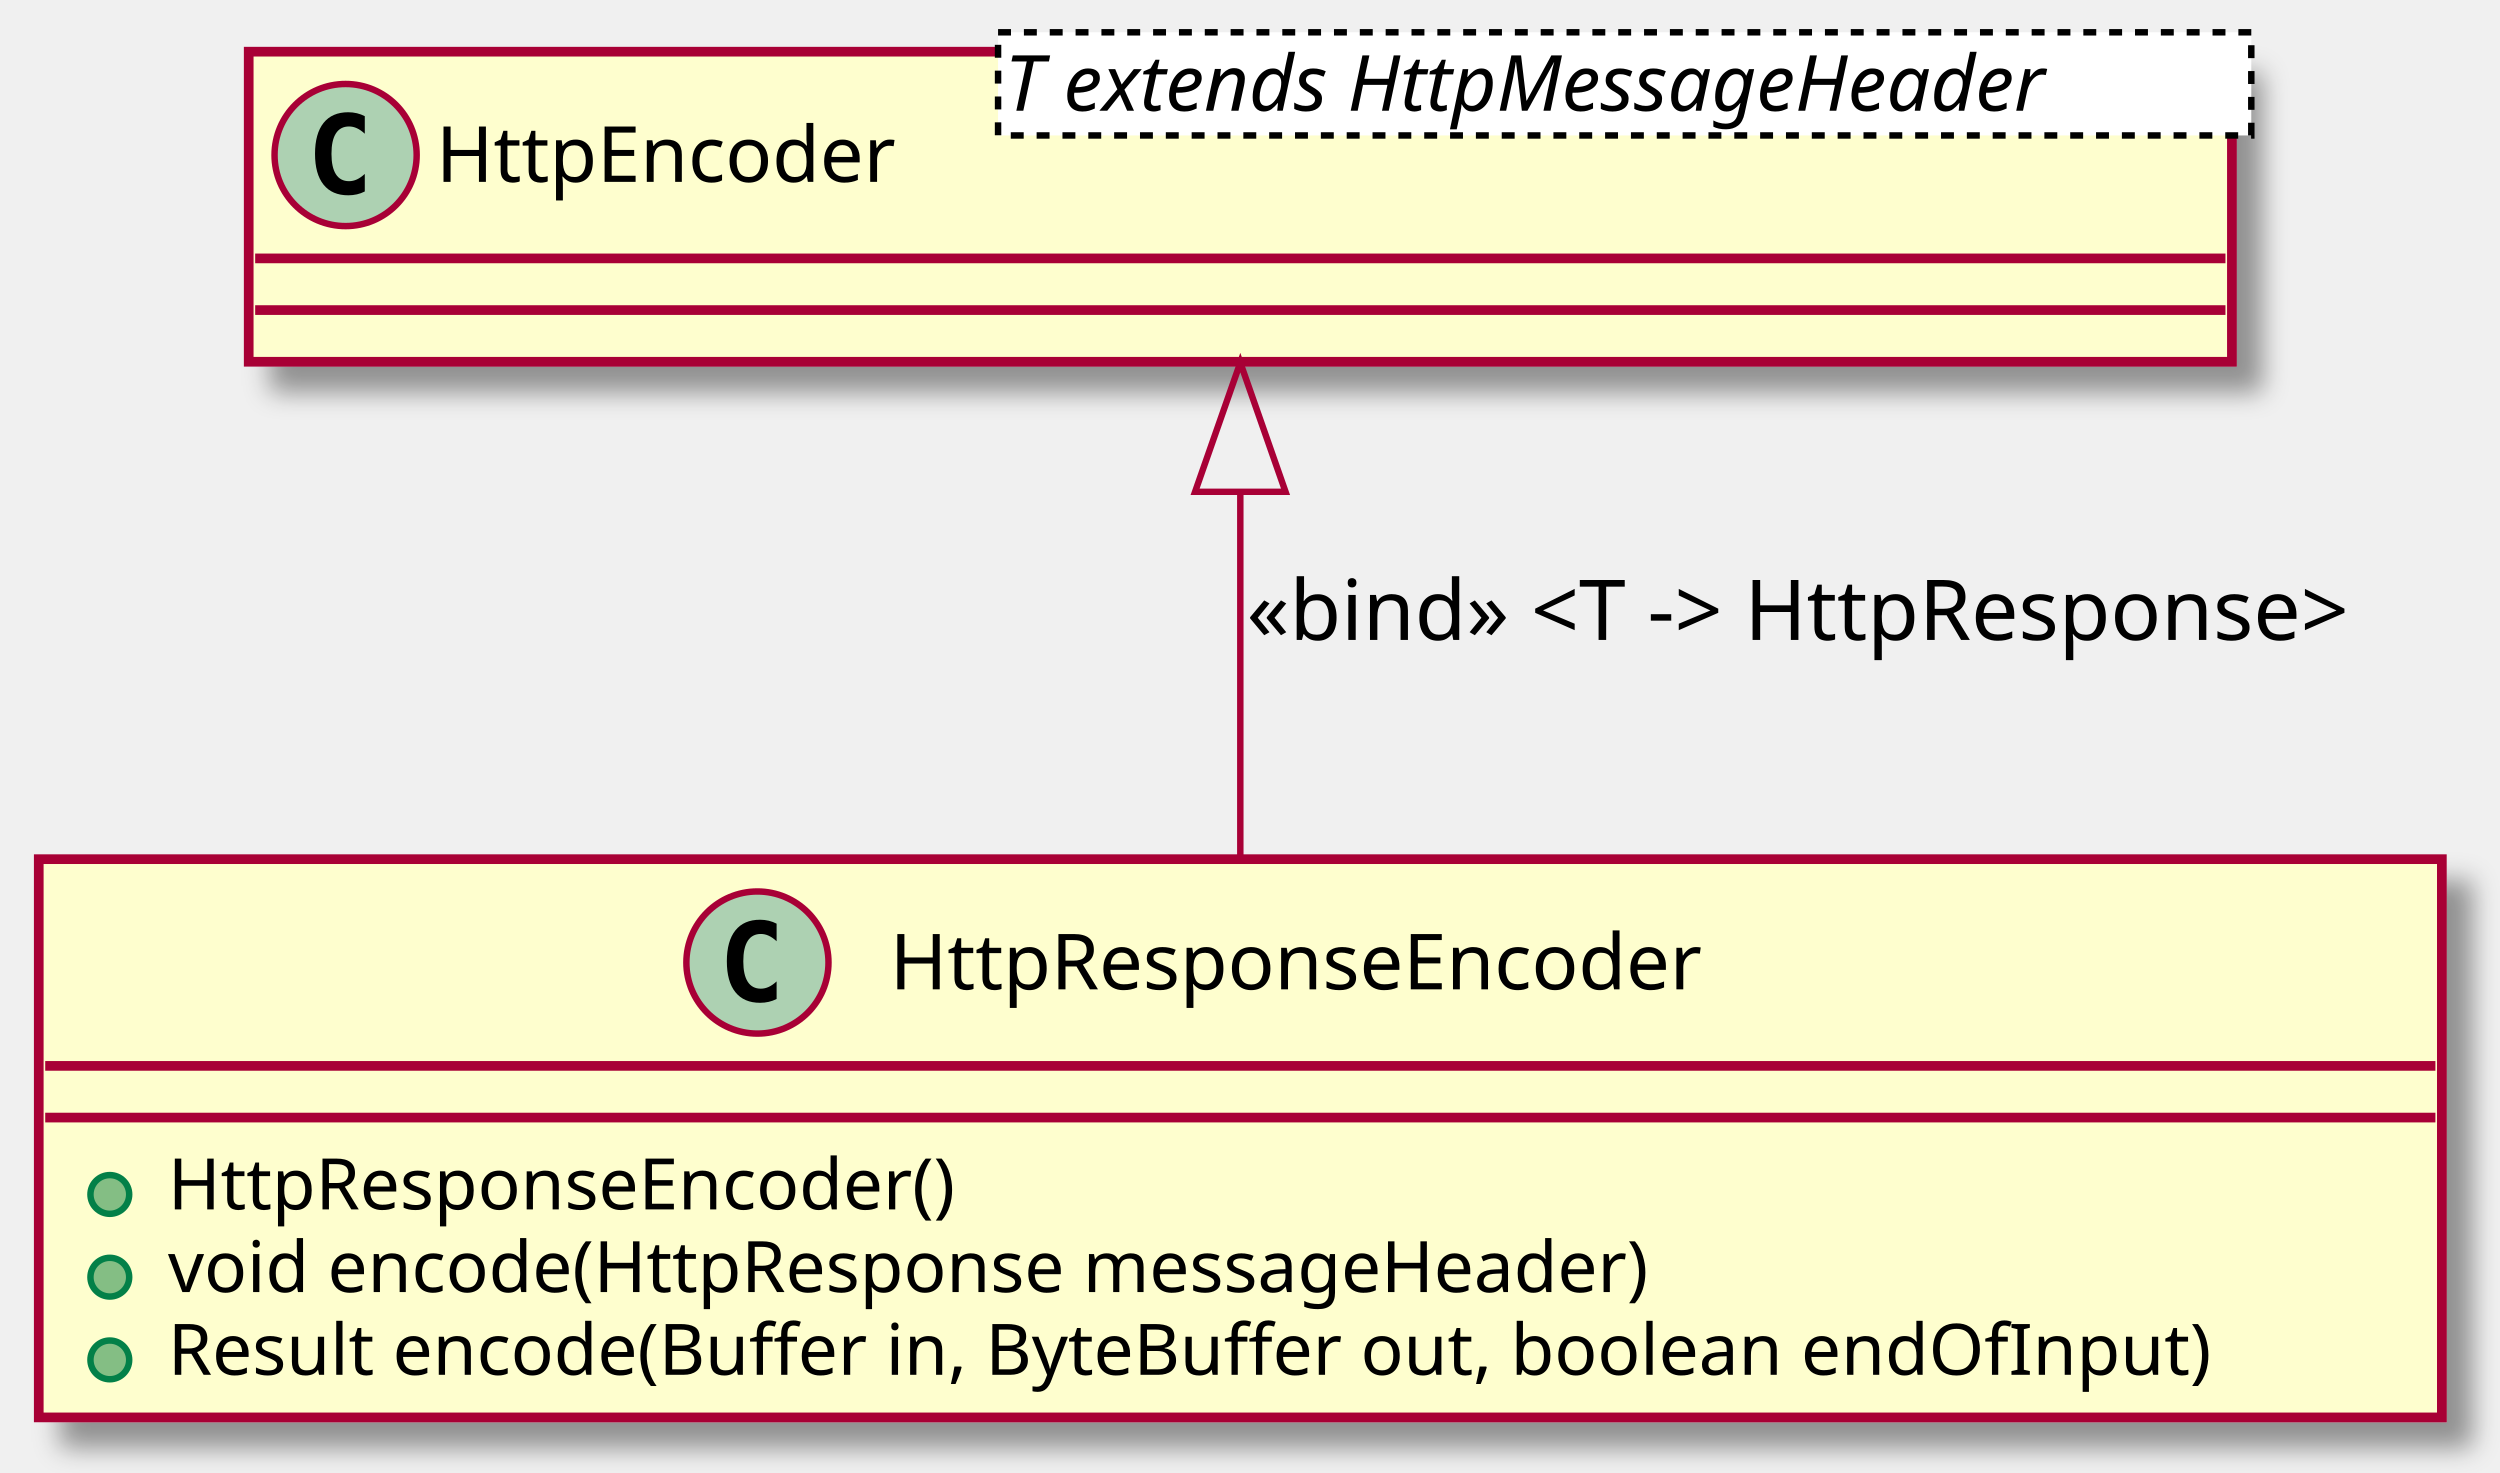
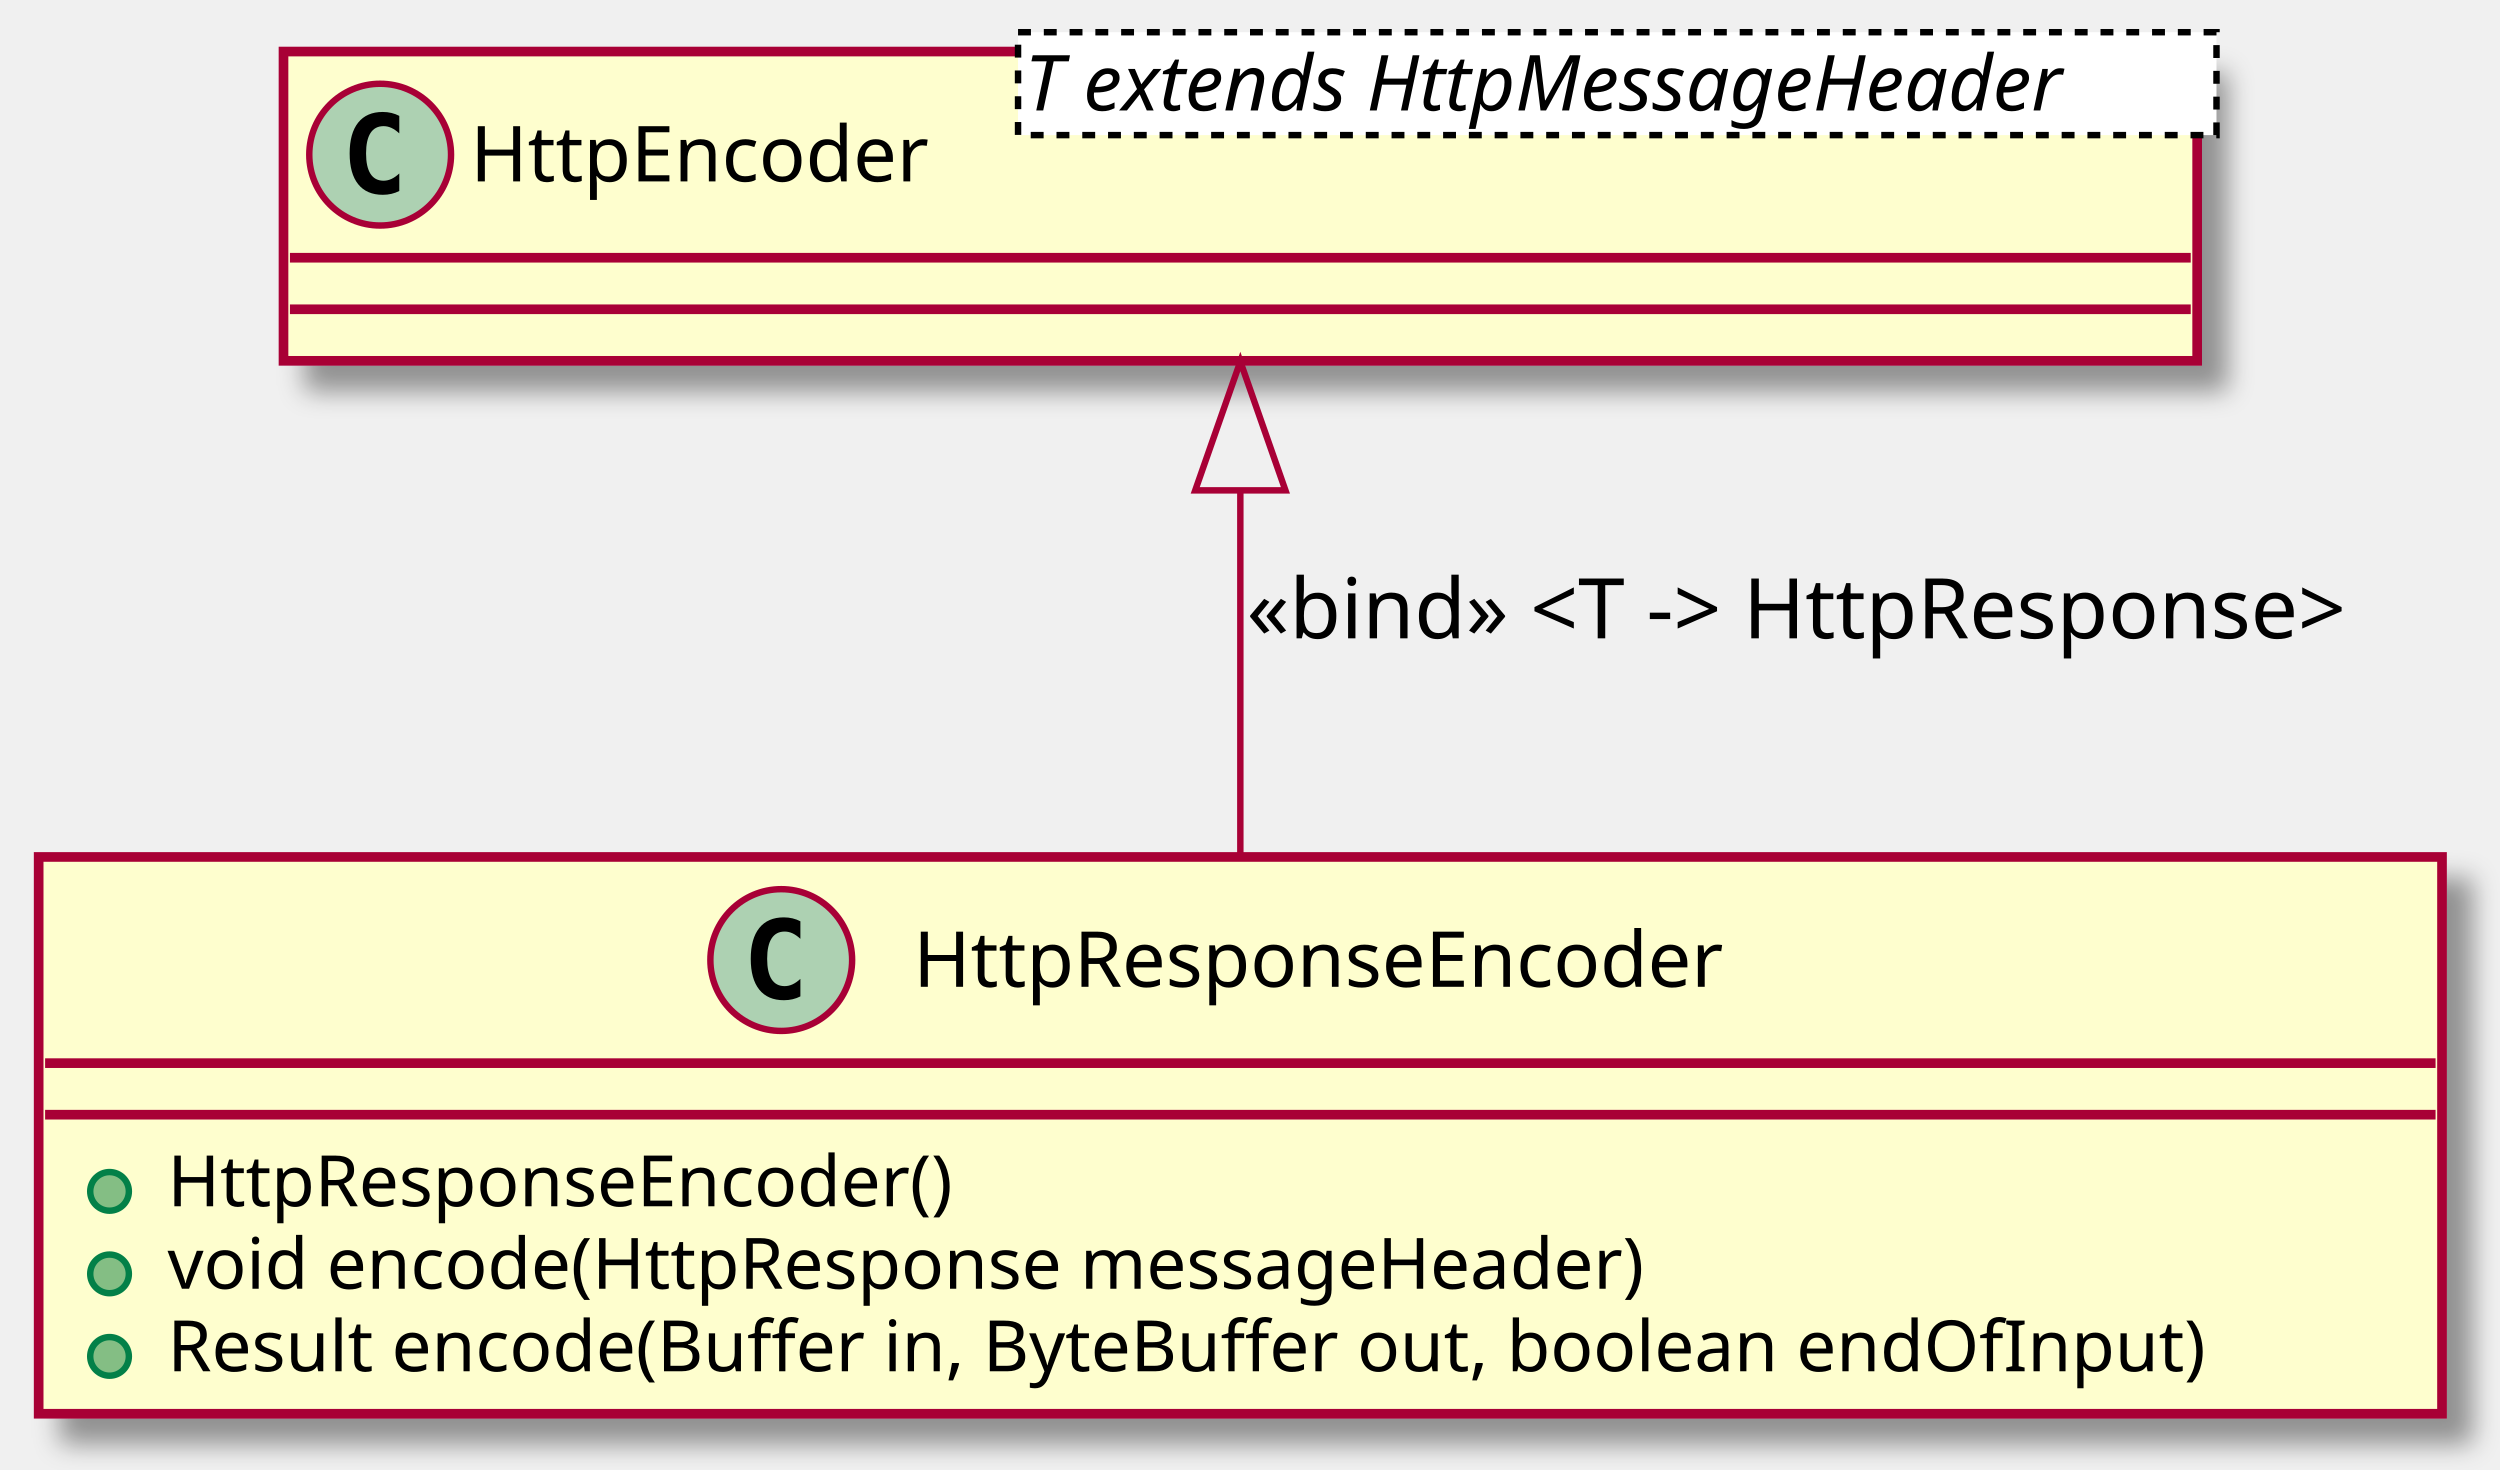
- <svg xmlns="http://www.w3.org/2000/svg" contentScriptType="application/ecmascript" contentStyleType="text/css" height="228px" preserveAspectRatio="none" style="width:387px;height:228px;" version="1.1" viewBox="0 0 387 228" width="387px" zoomAndPan="magnify">
+ <svg xmlns="http://www.w3.org/2000/svg" contentScriptType="application/ecmascript" contentStyleType="text/css" height="228px" preserveAspectRatio="none" style="width:388px;height:228px;" version="1.1" viewBox="0 0 388 228" width="388px" zoomAndPan="magnify">
  <defs>
-     <filter height="300%" id="fwyopfl" width="300%" x="-1" y="-1">
+     <filter height="300%" id="fo9a6qo" width="300%" x="-1" y="-1">
      <feGaussianBlur result="blurOut" stdDeviation="2.0" />
      <feColorMatrix in="blurOut" result="blurOut2" type="matrix" values="0 0 0 0 0 0 0 0 0 0 0 0 0 0 0 0 0 0 .4 0" />
      <feOffset dx="4.0" dy="4.0" in="blurOut2" result="blurOut3" />
      <feBlend in="SourceGraphic" in2="blurOut3" mode="normal" />
    </filter>
  </defs>
  <g>
-     <rect fill="#FEFECE" filter="url(#fwyopfl)" height="86.414" style="stroke: #A80036; stroke-width: 1.5;" width="372" x="6" y="133" />
-     <ellipse cx="117.25" cy="149" fill="#ADD1B2" rx="11" ry="11" style="stroke: #A80036; stroke-width: 1.0;" />
-     <path d="M120.219,154.641 Q119.641,154.938 119,155.086 Q118.359,155.234 117.656,155.234 Q115.156,155.234 113.836,153.586 Q112.516,151.938 112.516,148.812 Q112.516,145.688 113.836,144.031 Q115.156,142.375 117.656,142.375 Q118.359,142.375 119.008,142.531 Q119.656,142.688 120.219,142.984 L120.219,145.703 Q119.594,145.125 119,144.852 Q118.406,144.578 117.781,144.578 Q116.438,144.578 115.75,145.648 Q115.062,146.719 115.062,148.812 Q115.062,150.906 115.75,151.977 Q116.438,153.047 117.781,153.047 Q118.406,153.047 119,152.773 Q119.594,152.5 120.219,151.922 L120.219,154.641 Z " />
-     <text fill="#000000" font-family="sans-serif" font-size="12" lengthAdjust="spacingAndGlyphs" textLength="141" x="137.75" y="153.154">HttpResponseEncoder</text>
-     <line style="stroke: #A80036; stroke-width: 1.5;" x1="7" x2="377" y1="165" y2="165" />
-     <line style="stroke: #A80036; stroke-width: 1.5;" x1="7" x2="377" y1="173" y2="173" />
+     <rect fill="#FEFECE" filter="url(#fo9a6qo)" height="86.414" style="stroke: #A80036; stroke-width: 1.5;" width="373" x="6" y="133" />
+     <ellipse cx="121.25" cy="149" fill="#ADD1B2" rx="11" ry="11" style="stroke: #A80036; stroke-width: 1.0;" />
+     <path d="M124.219,154.641 Q123.641,154.938 123,155.086 Q122.359,155.234 121.656,155.234 Q119.156,155.234 117.836,153.586 Q116.516,151.938 116.516,148.812 Q116.516,145.688 117.836,144.031 Q119.156,142.375 121.656,142.375 Q122.359,142.375 123.008,142.531 Q123.656,142.688 124.219,142.984 L124.219,145.703 Q123.594,145.125 123,144.852 Q122.406,144.578 121.781,144.578 Q120.438,144.578 119.75,145.648 Q119.062,146.719 119.062,148.812 Q119.062,150.906 119.75,151.977 Q120.438,153.047 121.781,153.047 Q122.406,153.047 123,152.773 Q123.594,152.5 124.219,151.922 L124.219,154.641 Z " />
+     <text fill="#000000" font-family="sans-serif" font-size="12" lengthAdjust="spacingAndGlyphs" textLength="134" x="141.75" y="153.154">HttpResponseEncoder</text>
+     <line style="stroke: #A80036; stroke-width: 1.5;" x1="7" x2="378" y1="165" y2="165" />
+     <line style="stroke: #A80036; stroke-width: 1.5;" x1="7" x2="378" y1="173" y2="173" />
    <ellipse cx="17" cy="184.902" fill="#84BE84" rx="3" ry="3" style="stroke: #038048; stroke-width: 1.0;" />
-     <text fill="#000000" font-family="sans-serif" font-size="11" lengthAdjust="spacingAndGlyphs" textLength="133" x="26" y="187.21">HttpResponseEncoder()</text>
+     <text fill="#000000" font-family="sans-serif" font-size="11" lengthAdjust="spacingAndGlyphs" textLength="132" x="26" y="187.21">HttpResponseEncoder()</text>
    <ellipse cx="17" cy="197.707" fill="#84BE84" rx="3" ry="3" style="stroke: #038048; stroke-width: 1.0;" />
-     <text fill="#000000" font-family="sans-serif" font-size="11" lengthAdjust="spacingAndGlyphs" textLength="253" x="26" y="200.015">void encode(HttpResponse messageHeader)</text>
+     <text fill="#000000" font-family="sans-serif" font-size="11" lengthAdjust="spacingAndGlyphs" textLength="251" x="26" y="200.015">void encode(HttpResponse messageHeader)</text>
    <ellipse cx="17" cy="210.512" fill="#84BE84" rx="3" ry="3" style="stroke: #038048; stroke-width: 1.0;" />
-     <text fill="#000000" font-family="sans-serif" font-size="11" lengthAdjust="spacingAndGlyphs" textLength="346" x="26" y="212.82">Result encode(Buffer in, ByteBuffer out, boolean endOfInput)</text>
-     <rect fill="#FEFECE" filter="url(#fwyopfl)" height="48" style="stroke: #A80036; stroke-width: 1.5;" width="307" x="38.5" y="8" />
-     <ellipse cx="53.5" cy="24" fill="#ADD1B2" rx="11" ry="11" style="stroke: #A80036; stroke-width: 1.0;" />
-     <path d="M56.469,29.641 Q55.891,29.938 55.25,30.086 Q54.609,30.234 53.906,30.234 Q51.406,30.234 50.086,28.586 Q48.766,26.938 48.766,23.812 Q48.766,20.688 50.086,19.031 Q51.406,17.375 53.906,17.375 Q54.609,17.375 55.258,17.531 Q55.906,17.688 56.469,17.984 L56.469,20.703 Q55.844,20.125 55.25,19.852 Q54.656,19.578 54.031,19.578 Q52.688,19.578 52,20.648 Q51.312,21.719 51.312,23.812 Q51.312,25.906 52,26.977 Q52.688,28.047 54.031,28.047 Q54.656,28.047 55.25,27.773 Q55.844,27.5 56.469,26.922 L56.469,29.641 Z " />
-     <text fill="#000000" font-family="sans-serif" font-size="12" lengthAdjust="spacingAndGlyphs" textLength="79" x="67.5" y="28.154">HttpEncoder</text>
-     <rect fill="#FFFFFF" height="15.969" style="stroke: #000000; stroke-width: 1.0; stroke-dasharray: 2.0,2.0;" width="194" x="154.5" y="5" />
-     <text fill="#000000" font-family="sans-serif" font-size="12" font-style="italic" lengthAdjust="spacingAndGlyphs" textLength="192" x="155.5" y="17.139">T extends HttpMessageHeader</text>
-     <line style="stroke: #A80036; stroke-width: 1.5;" x1="39.5" x2="344.5" y1="40" y2="40" />
-     <line style="stroke: #A80036; stroke-width: 1.5;" x1="39.5" x2="344.5" y1="48" y2="48" />
-     <path d="M192,76.294 C192,94.287 192,115.095 192,132.954 " fill="none" style="stroke: #A80036; stroke-width: 1.0;" />
-     <polygon fill="none" points="185,76.131,192,56.131,199,76.131,185,76.131" style="stroke: #A80036; stroke-width: 1.0;" />
-     <text fill="#000000" font-family="sans-serif" font-size="13" lengthAdjust="spacingAndGlyphs" textLength="190" x="193" y="99.067">«bind» &lt;T -&gt; HttpResponse&gt;</text>
+     <text fill="#000000" font-family="sans-serif" font-size="11" lengthAdjust="spacingAndGlyphs" textLength="347" x="26" y="212.82">Result encode(Buffer in, ByteBuffer out, boolean endOfInput)</text>
+     <rect fill="#FEFECE" filter="url(#fo9a6qo)" height="48" style="stroke: #A80036; stroke-width: 1.5;" width="297" x="44" y="8" />
+     <ellipse cx="59" cy="24" fill="#ADD1B2" rx="11" ry="11" style="stroke: #A80036; stroke-width: 1.0;" />
+     <path d="M61.969,29.641 Q61.391,29.938 60.75,30.086 Q60.109,30.234 59.406,30.234 Q56.906,30.234 55.586,28.586 Q54.266,26.938 54.266,23.812 Q54.266,20.688 55.586,19.031 Q56.906,17.375 59.406,17.375 Q60.109,17.375 60.758,17.531 Q61.406,17.688 61.969,17.984 L61.969,20.703 Q61.344,20.125 60.75,19.852 Q60.156,19.578 59.531,19.578 Q58.188,19.578 57.5,20.648 Q56.812,21.719 56.812,23.812 Q56.812,25.906 57.5,26.977 Q58.188,28.047 59.531,28.047 Q60.156,28.047 60.75,27.773 Q61.344,27.5 61.969,26.922 L61.969,29.641 Z " />
+     <text fill="#000000" font-family="sans-serif" font-size="12" lengthAdjust="spacingAndGlyphs" textLength="77" x="73" y="28.154">HttpEncoder</text>
+     <rect fill="#FFFFFF" height="15.969" style="stroke: #000000; stroke-width: 1.0; stroke-dasharray: 2.0,2.0;" width="186" x="158" y="5" />
+     <text fill="#000000" font-family="sans-serif" font-size="12" font-style="italic" lengthAdjust="spacingAndGlyphs" textLength="184" x="159" y="17.139">T extends HttpMessageHeader</text>
+     <line style="stroke: #A80036; stroke-width: 1.5;" x1="45" x2="340" y1="40" y2="40" />
+     <line style="stroke: #A80036; stroke-width: 1.5;" x1="45" x2="340" y1="48" y2="48" />
+     <path d="M192.5,76.32 C192.5,94.306 192.5,115.011 192.5,132.874 " fill="none" style="stroke: #A80036; stroke-width: 1.0;" />
+     <polygon fill="none" points="185.5,76.102,192.5,56.102,199.5,76.102,185.5,76.102" style="stroke: #A80036; stroke-width: 1.0;" />
+     <text fill="#000000" font-family="sans-serif" font-size="13" lengthAdjust="spacingAndGlyphs" textLength="193" x="193.5" y="99.067">«bind» &lt;T -&gt; HttpResponse&gt;</text>
  </g>
</svg>
